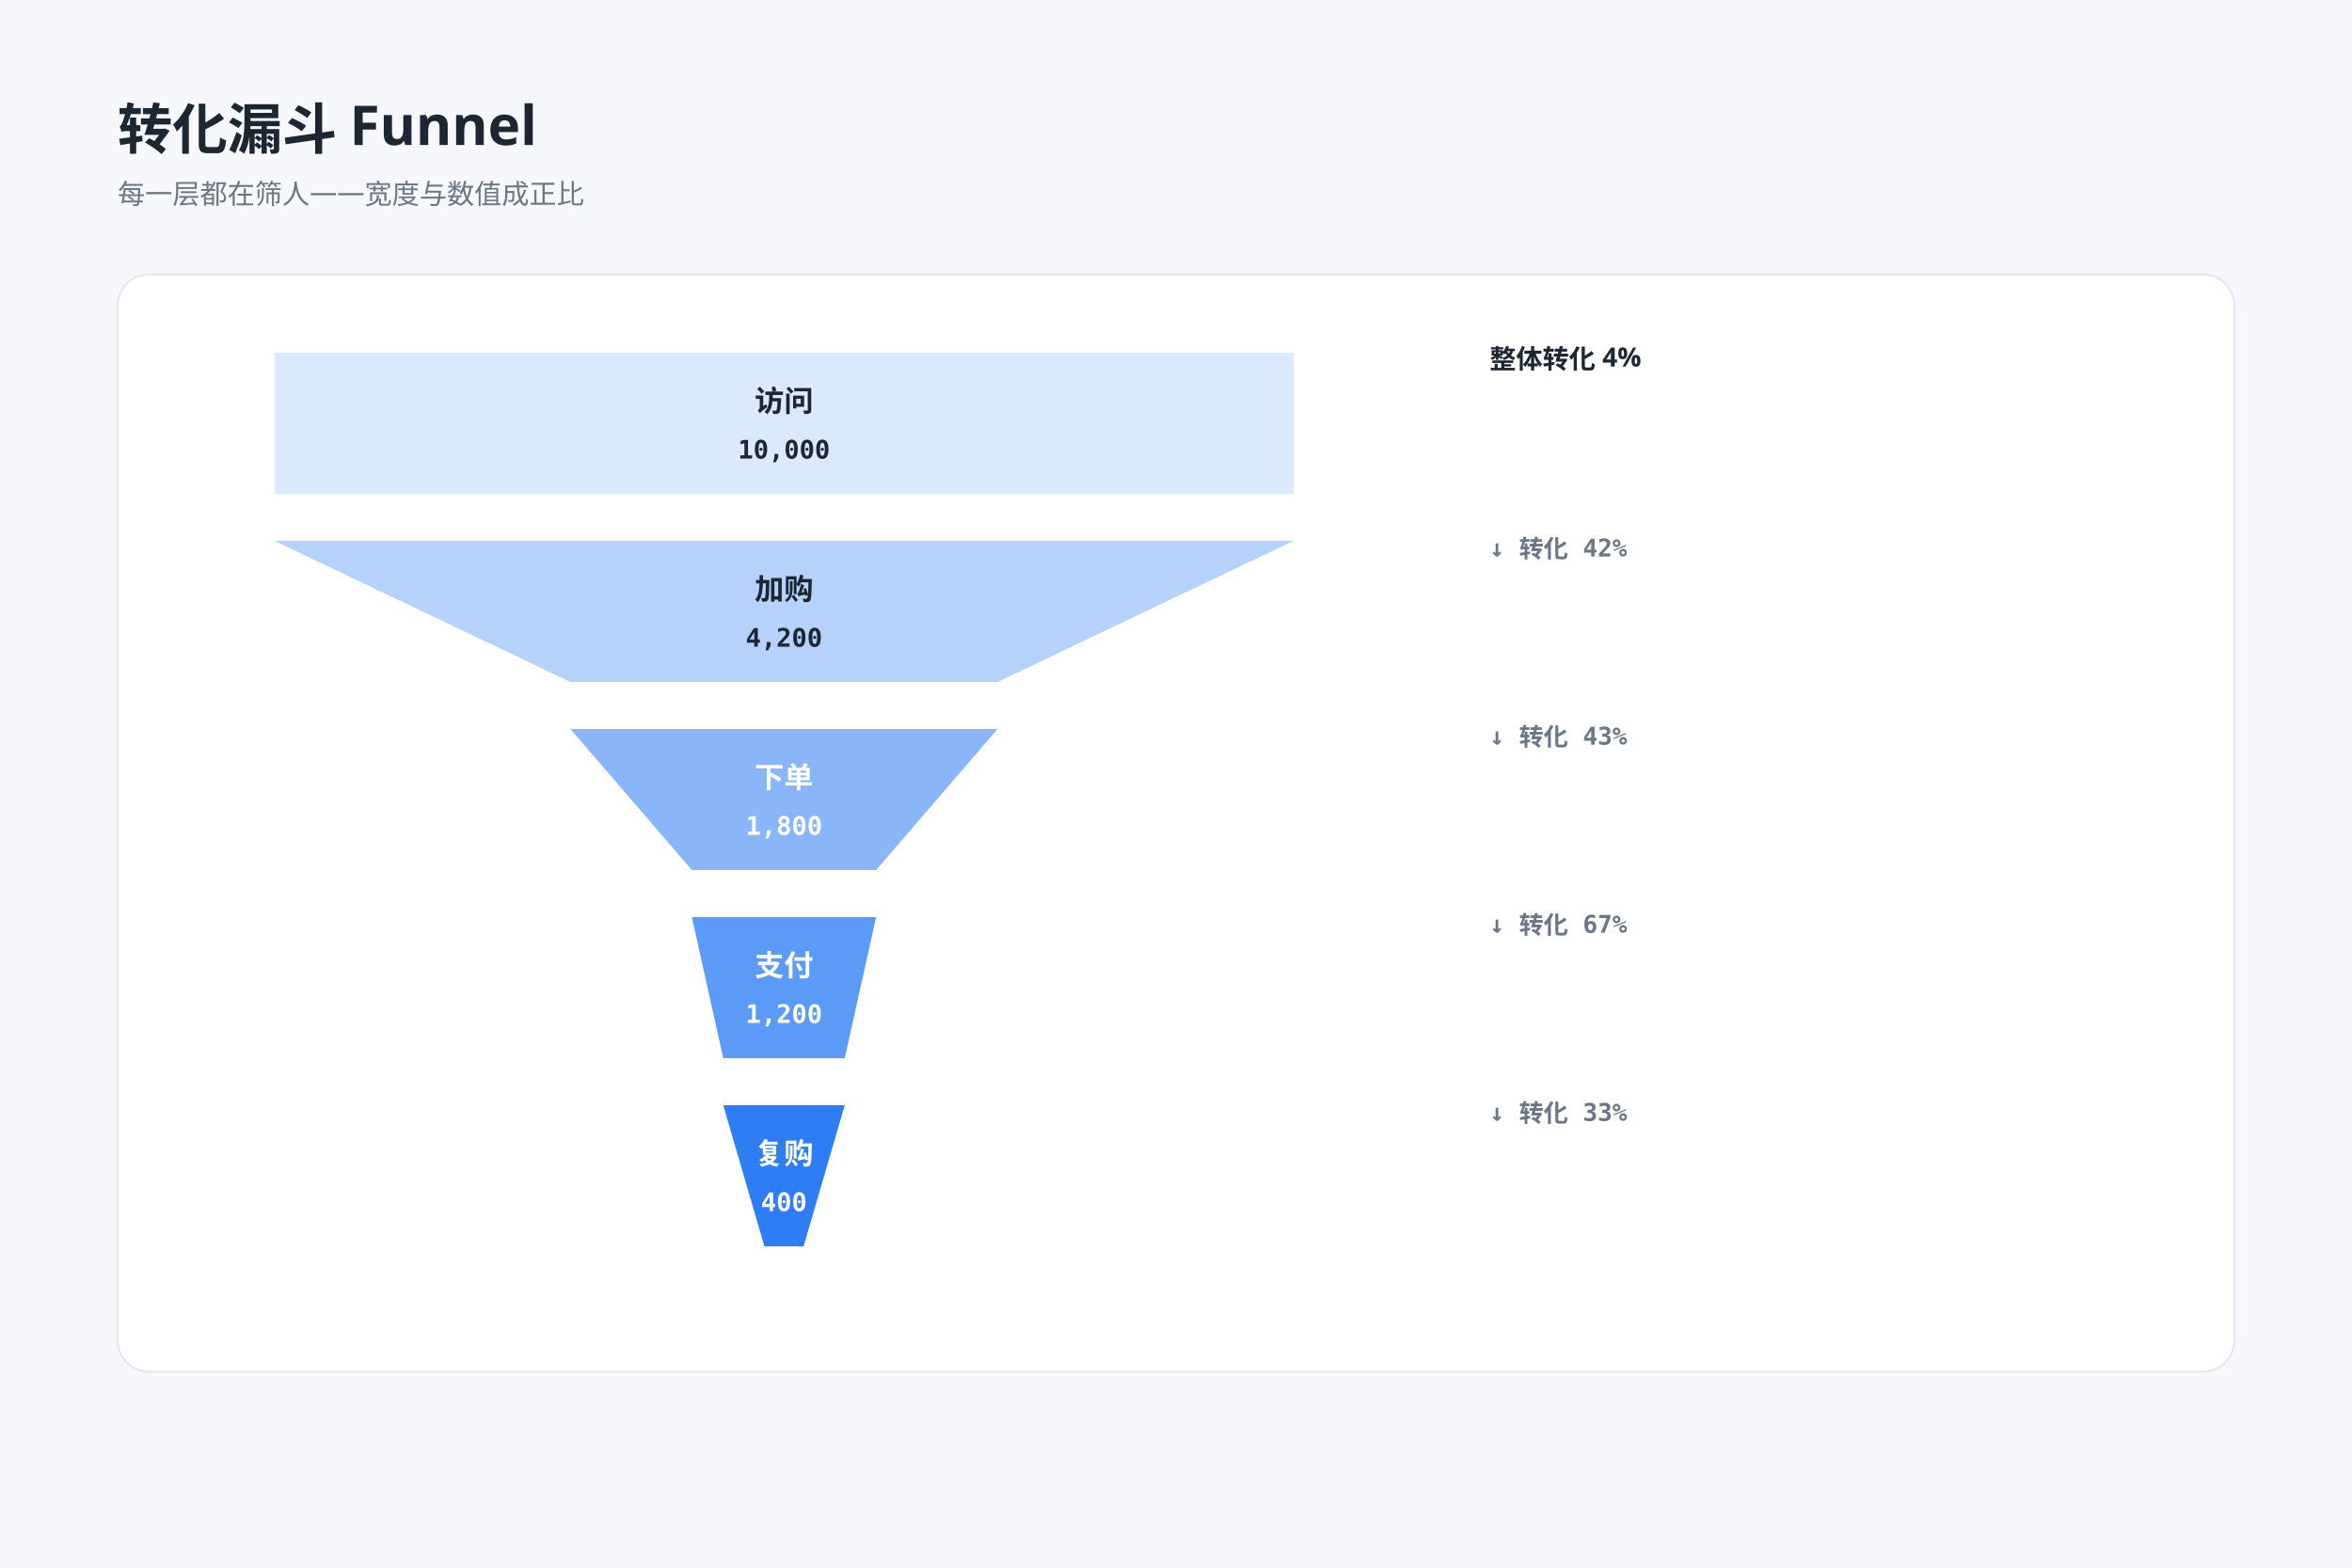
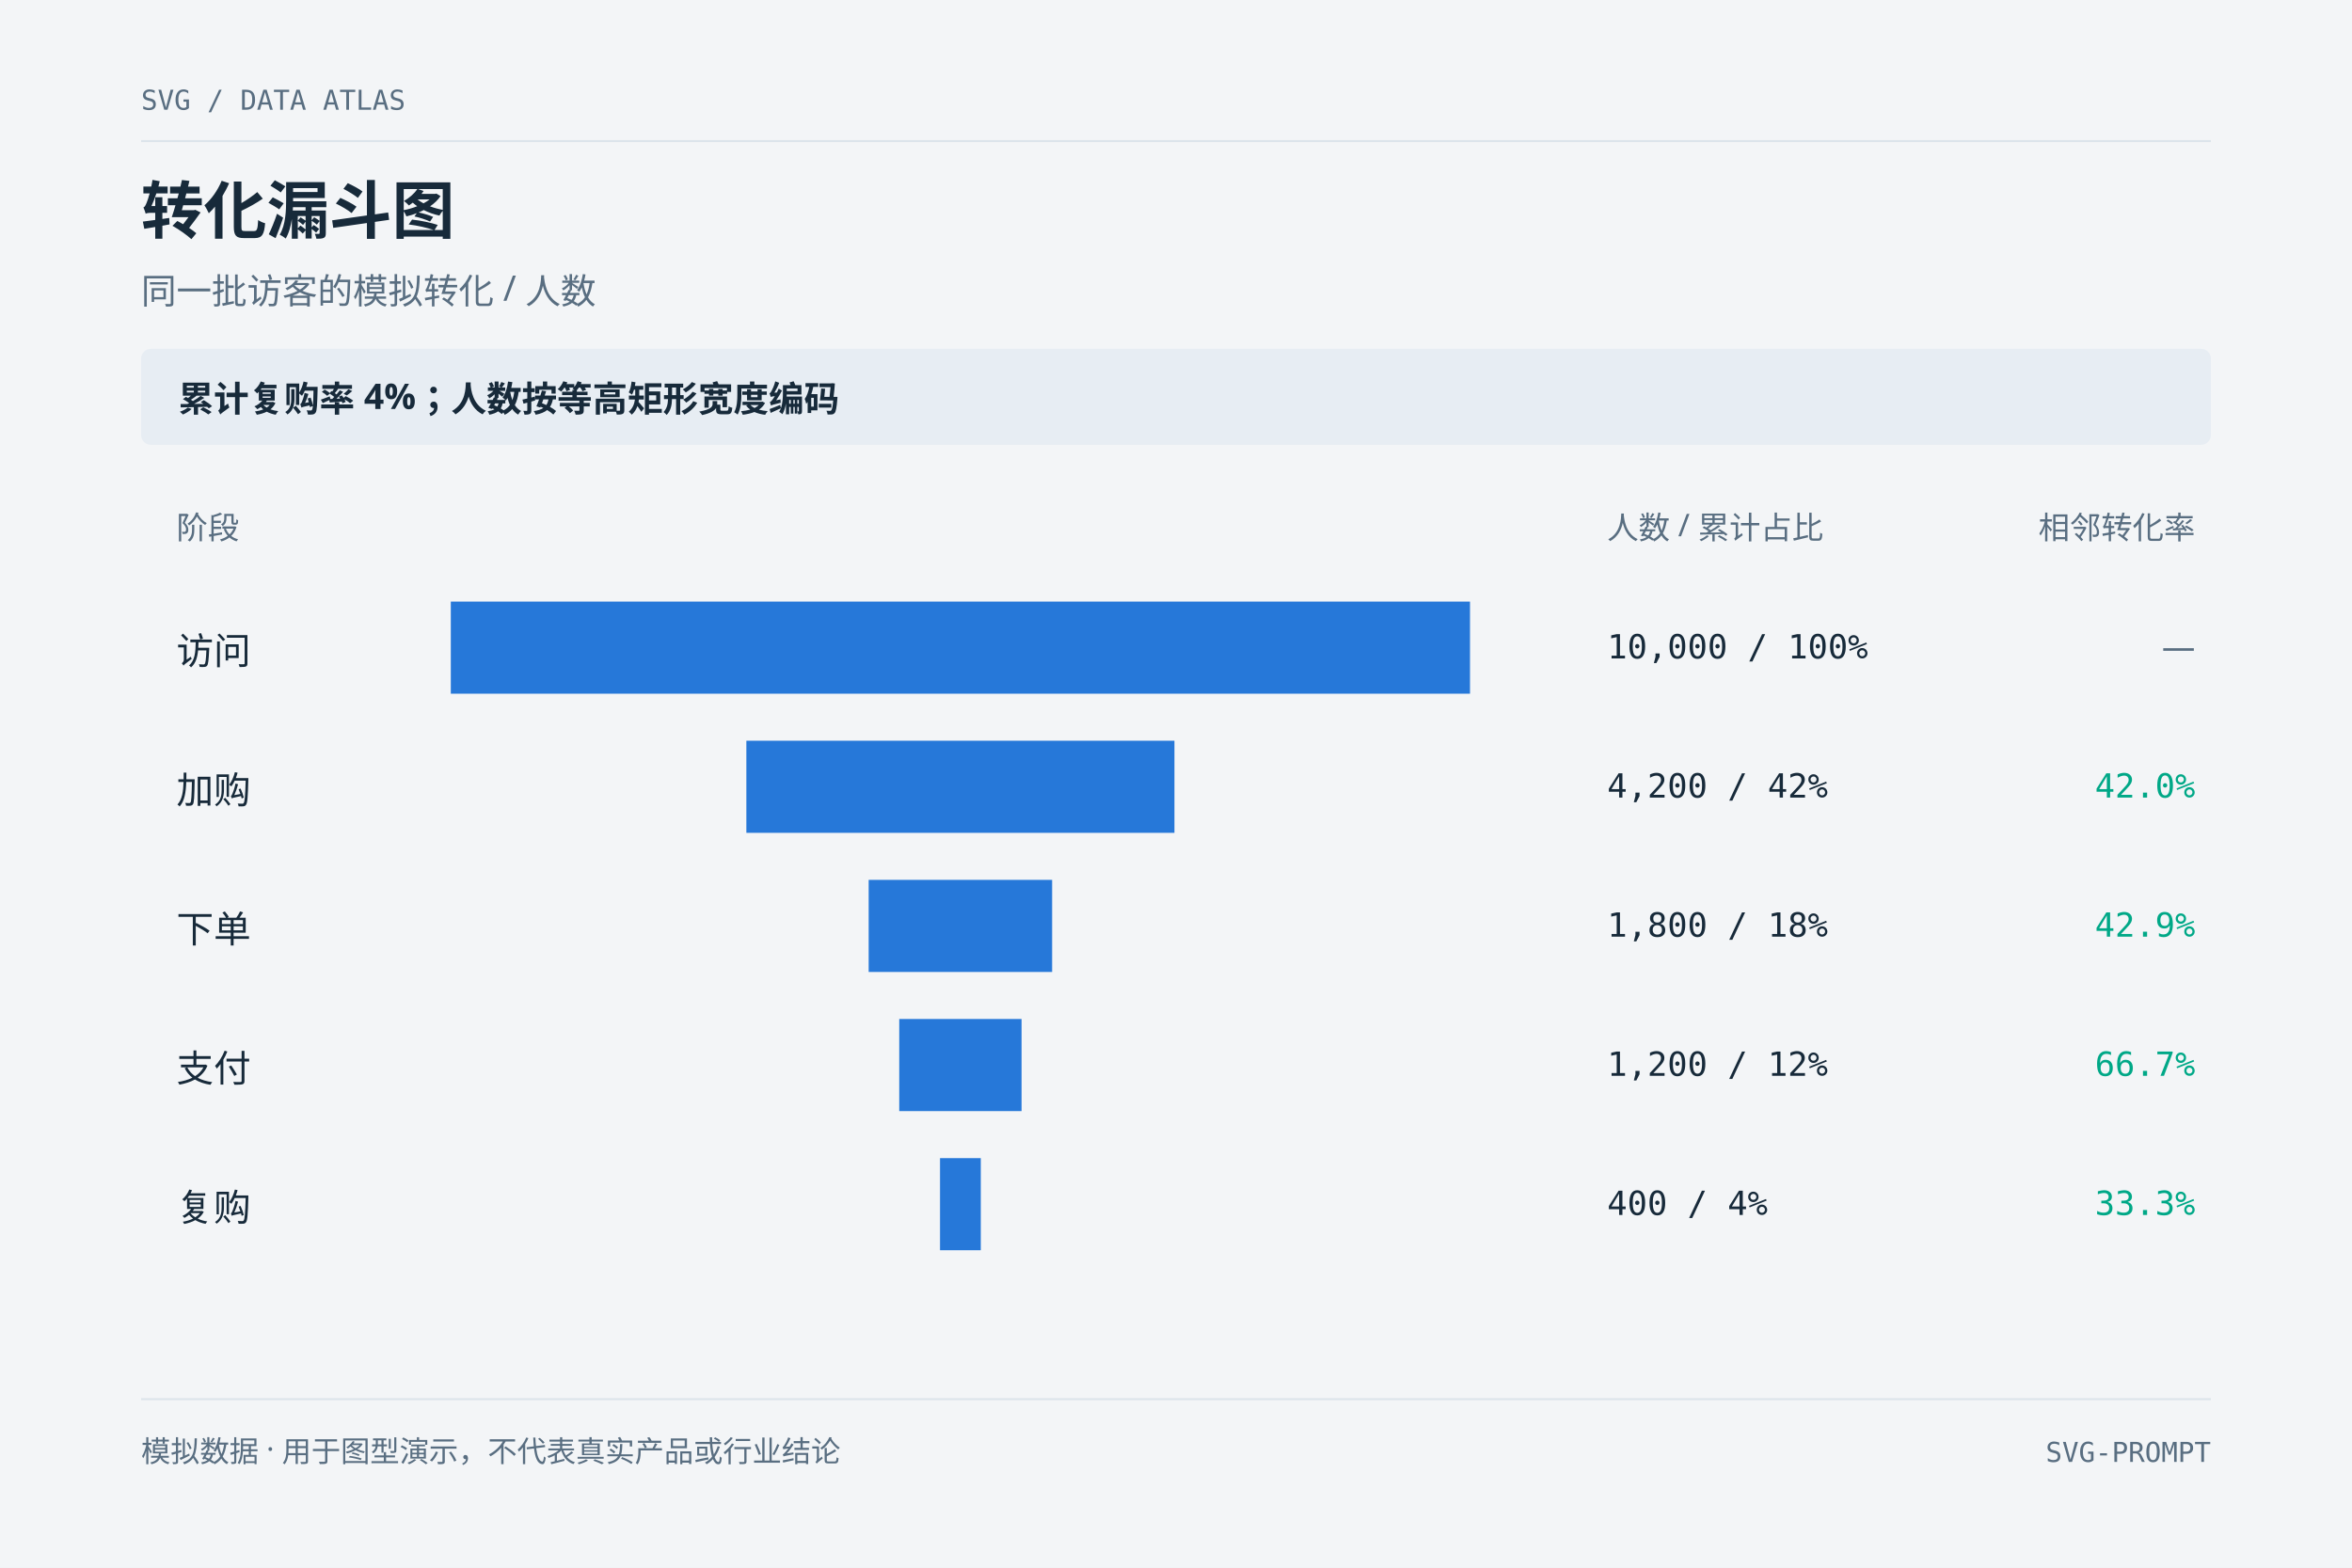
- <svg xmlns="http://www.w3.org/2000/svg" width="1200" height="800" viewBox="0 0 1200 800" font-family="PingFang SC, Hiragino Sans GB, Microsoft YaHei, sans-serif">
-   <rect width="1200" height="800" fill="#f6f8fb" />
-   <text x="60" y="76" font-size="28" font-weight="700" fill="#1c2733">转化漏斗 Funnel</text>
-   <text x="60" y="104" font-size="14" fill="#6b7785">每一层都在筛人——宽度与数值成正比</text>
-   <g>
-     <rect x="60" y="140" width="1080" height="560" rx="16" fill="#ffffff" stroke="#e3e8ef" />
-     <path d="M 140 180 L 660 180 L 660 252 L 140 252 Z" fill="#dbe9fd" />
-     <text x="400" y="210" font-size="15" fill="#1c2733" text-anchor="middle" font-weight="700">访问</text>
-     <text x="400" y="234" font-size="13" fill="#1c2733" text-anchor="middle" font-family="SFMono-Regular, Menlo, monospace" font-weight="600">10,000</text>
-     <path d="M 140 276 L 660 276 L 509 348 L 291 348 Z" fill="#b6d2fb" />
-     <text x="400" y="306" font-size="15" fill="#1c2733" text-anchor="middle" font-weight="700">加购</text>
-     <text x="400" y="330" font-size="13" fill="#1c2733" text-anchor="middle" font-family="SFMono-Regular, Menlo, monospace" font-weight="600">4,200</text>
-     <text x="760" y="284" font-size="12.5" fill="#6b7785" font-family="SFMono-Regular, Menlo, monospace" font-weight="600">↓ 转化 42%</text>
-     <path d="M 291 372 L 509 372 L 447 444 L 353 444 Z" fill="#8ab6f9" />
-     <text x="400" y="402" font-size="15" fill="#ffffff" text-anchor="middle" font-weight="700">下单</text>
-     <text x="400" y="426" font-size="13" fill="#ffffff" text-anchor="middle" font-family="SFMono-Regular, Menlo, monospace" font-weight="600">1,800</text>
-     <text x="760" y="380" font-size="12.5" fill="#6b7785" font-family="SFMono-Regular, Menlo, monospace" font-weight="600">↓ 转化 43%</text>
-     <path d="M 353 468 L 447 468 L 431 540 L 369 540 Z" fill="#5c9af8" />
-     <text x="400" y="498" font-size="15" fill="#ffffff" text-anchor="middle" font-weight="700">支付</text>
-     <text x="400" y="522" font-size="13" fill="#ffffff" text-anchor="middle" font-family="SFMono-Regular, Menlo, monospace" font-weight="600">1,200</text>
-     <text x="760" y="476" font-size="12.5" fill="#6b7785" font-family="SFMono-Regular, Menlo, monospace" font-weight="600">↓ 转化 67%</text>
-     <path d="M 369 564 L 431 564 L 410 636 L 390 636 Z" fill="#2f7df5" />
-     <text x="400" y="594" font-size="15" fill="#ffffff" text-anchor="middle" font-weight="700">复购</text>
-     <text x="400" y="618" font-size="13" fill="#ffffff" text-anchor="middle" font-family="SFMono-Regular, Menlo, monospace" font-weight="600">400</text>
-     <text x="760" y="572" font-size="12.5" fill="#6b7785" font-family="SFMono-Regular, Menlo, monospace" font-weight="600">↓ 转化 33%</text>
-     <text x="760" y="188" font-size="13.5" fill="#1c2733" font-weight="700">整体转化 4%</text>
-   </g>
+ <svg xmlns="http://www.w3.org/2000/svg" width="1200" height="800" viewBox="0 0 1200 800" role="img" aria-labelledby="title desc">
+   <rect x="0.000" y="0.000" width="1200.000" height="800.000" rx="0" fill="#f3f5f7" />
+   <text x="72.000" y="56.000" font-size="14" fill="#596e81" text-anchor="start" font-weight="400" font-family="SFMono-Regular, Consolas, monospace">SVG / DATA ATLAS</text>
+   <line x1="72.000" y1="72.000" x2="1128.000" y2="72.000" stroke="#dce4eb" stroke-width="1" />
+   <text x="72.000" y="119.000" font-size="32" fill="#172a3a" text-anchor="start" font-weight="700" font-family="PingFang SC, Microsoft YaHei, sans-serif">转化漏斗图</text>
+   <text x="72.000" y="155.000" font-size="18" fill="#596e81" text-anchor="start" font-weight="400" font-family="PingFang SC, Microsoft YaHei, sans-serif">同一批访客的模拟转化 / 人数</text>
+   <rect x="72.000" y="178.000" width="1056.000" height="49.000" rx="5" fill="#e7edf3" />
+   <text x="91.000" y="210.000" font-size="18" fill="#172a3a" text-anchor="start" font-weight="600" font-family="PingFang SC, Microsoft YaHei, sans-serif">累计复购率 4%；人数按等高矩形宽度编码</text>
+   <line x1="72.000" y1="714.000" x2="1128.000" y2="714.000" stroke="#dce4eb" stroke-width="1" />
+   <text x="72.000" y="746.000" font-size="15" fill="#596e81" text-anchor="start" font-weight="400" font-family="PingFang SC, Microsoft YaHei, sans-serif">模拟数据 · 用于图型演示，不代表真实产品或行业结论</text>
+   <text x="1128.000" y="746.000" font-size="14" fill="#596e81" text-anchor="end" font-weight="400" font-family="SFMono-Regular, Consolas, monospace">SVG-PROMPT</text>
+   <text x="90.000" y="275.000" font-size="16" fill="#596e81" text-anchor="start" font-weight="400" font-family="PingFang SC, Microsoft YaHei, sans-serif">阶段</text>
+   <text x="820.000" y="275.000" font-size="16" fill="#596e81" text-anchor="start" font-weight="400" font-family="PingFang SC, Microsoft YaHei, sans-serif">人数 / 累计占比</text>
+   <text x="1120.000" y="275.000" font-size="16" fill="#596e81" text-anchor="end" font-weight="400" font-family="PingFang SC, Microsoft YaHei, sans-serif">相邻转化率</text>
+   <text x="90.000" y="339.000" font-size="19" fill="#172a3a" text-anchor="start" font-weight="400" font-family="PingFang SC, Microsoft YaHei, sans-serif">访问</text>
+   <rect x="230.000" y="307.000" width="520.000" height="47.000" rx="0" fill="#2678d9" data-value="10000" data-scale="0.052" />
+   <text x="820.000" y="336.000" font-size="17" fill="#172a3a" text-anchor="start" font-weight="400" font-family="SFMono-Regular, Consolas, monospace">10,000 / 100%</text>
+   <text x="1120.000" y="336.000" font-size="17" fill="#596e81" text-anchor="end" font-weight="400" font-family="PingFang SC, Microsoft YaHei, sans-serif">—</text>
+   <text x="90.000" y="410.000" font-size="19" fill="#172a3a" text-anchor="start" font-weight="400" font-family="PingFang SC, Microsoft YaHei, sans-serif">加购</text>
+   <rect x="380.800" y="378.000" width="218.400" height="47.000" rx="0" fill="#2678d9" data-value="4200" data-scale="0.052" />
+   <text x="820.000" y="407.000" font-size="17" fill="#172a3a" text-anchor="start" font-weight="400" font-family="SFMono-Regular, Consolas, monospace">4,200 / 42%</text>
+   <text x="1120.000" y="407.000" font-size="17" fill="#00a887" text-anchor="end" font-weight="400" font-family="SFMono-Regular, Consolas, monospace">42.0%</text>
+   <text x="90.000" y="481.000" font-size="19" fill="#172a3a" text-anchor="start" font-weight="400" font-family="PingFang SC, Microsoft YaHei, sans-serif">下单</text>
+   <rect x="443.200" y="449.000" width="93.600" height="47.000" rx="0" fill="#2678d9" data-value="1800" data-scale="0.052" />
+   <text x="820.000" y="478.000" font-size="17" fill="#172a3a" text-anchor="start" font-weight="400" font-family="SFMono-Regular, Consolas, monospace">1,800 / 18%</text>
+   <text x="1120.000" y="478.000" font-size="17" fill="#00a887" text-anchor="end" font-weight="400" font-family="SFMono-Regular, Consolas, monospace">42.9%</text>
+   <text x="90.000" y="552.000" font-size="19" fill="#172a3a" text-anchor="start" font-weight="400" font-family="PingFang SC, Microsoft YaHei, sans-serif">支付</text>
+   <rect x="458.800" y="520.000" width="62.400" height="47.000" rx="0" fill="#2678d9" data-value="1200" data-scale="0.052" />
+   <text x="820.000" y="549.000" font-size="17" fill="#172a3a" text-anchor="start" font-weight="400" font-family="SFMono-Regular, Consolas, monospace">1,200 / 12%</text>
+   <text x="1120.000" y="549.000" font-size="17" fill="#00a887" text-anchor="end" font-weight="400" font-family="SFMono-Regular, Consolas, monospace">66.7%</text>
+   <text x="90.000" y="623.000" font-size="19" fill="#172a3a" text-anchor="start" font-weight="400" font-family="PingFang SC, Microsoft YaHei, sans-serif">复购</text>
+   <rect x="479.600" y="591.000" width="20.800" height="47.000" rx="0" fill="#2678d9" data-value="400" data-scale="0.052" />
+   <text x="820.000" y="620.000" font-size="17" fill="#172a3a" text-anchor="start" font-weight="400" font-family="SFMono-Regular, Consolas, monospace">400 / 4%</text>
+   <text x="1120.000" y="620.000" font-size="17" fill="#00a887" text-anchor="end" font-weight="400" font-family="SFMono-Regular, Consolas, monospace">33.3%</text>
</svg>
